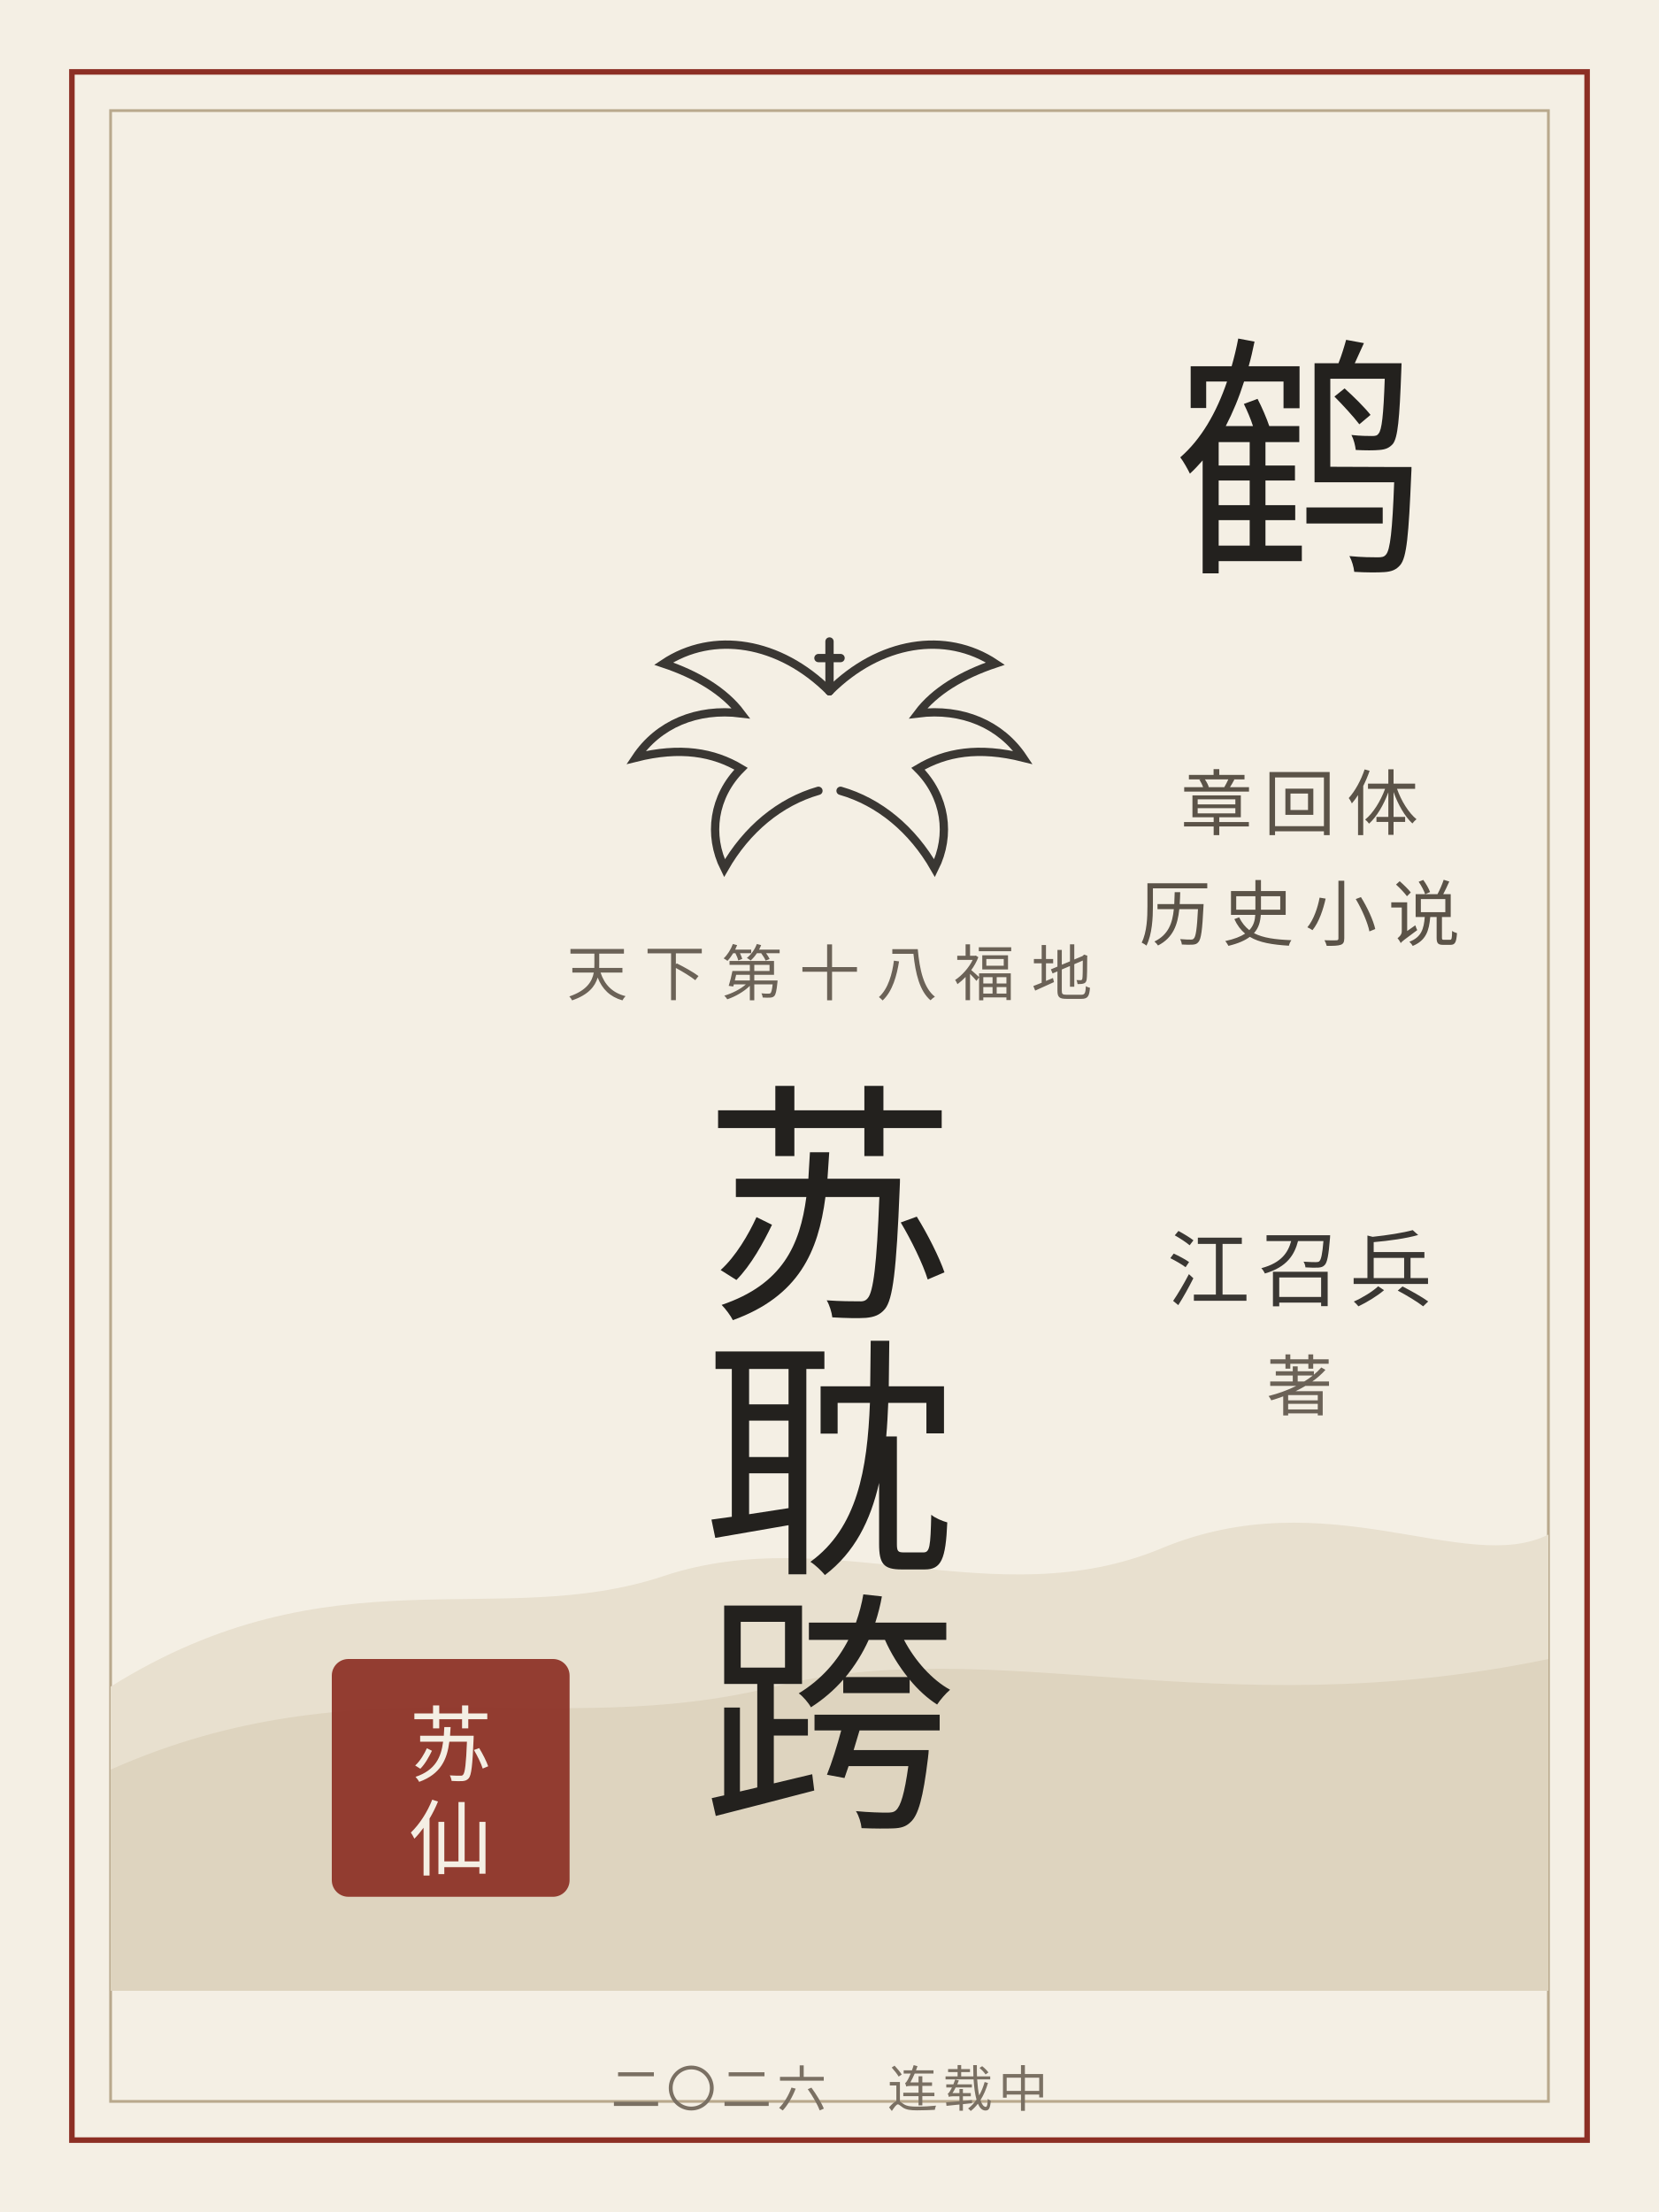
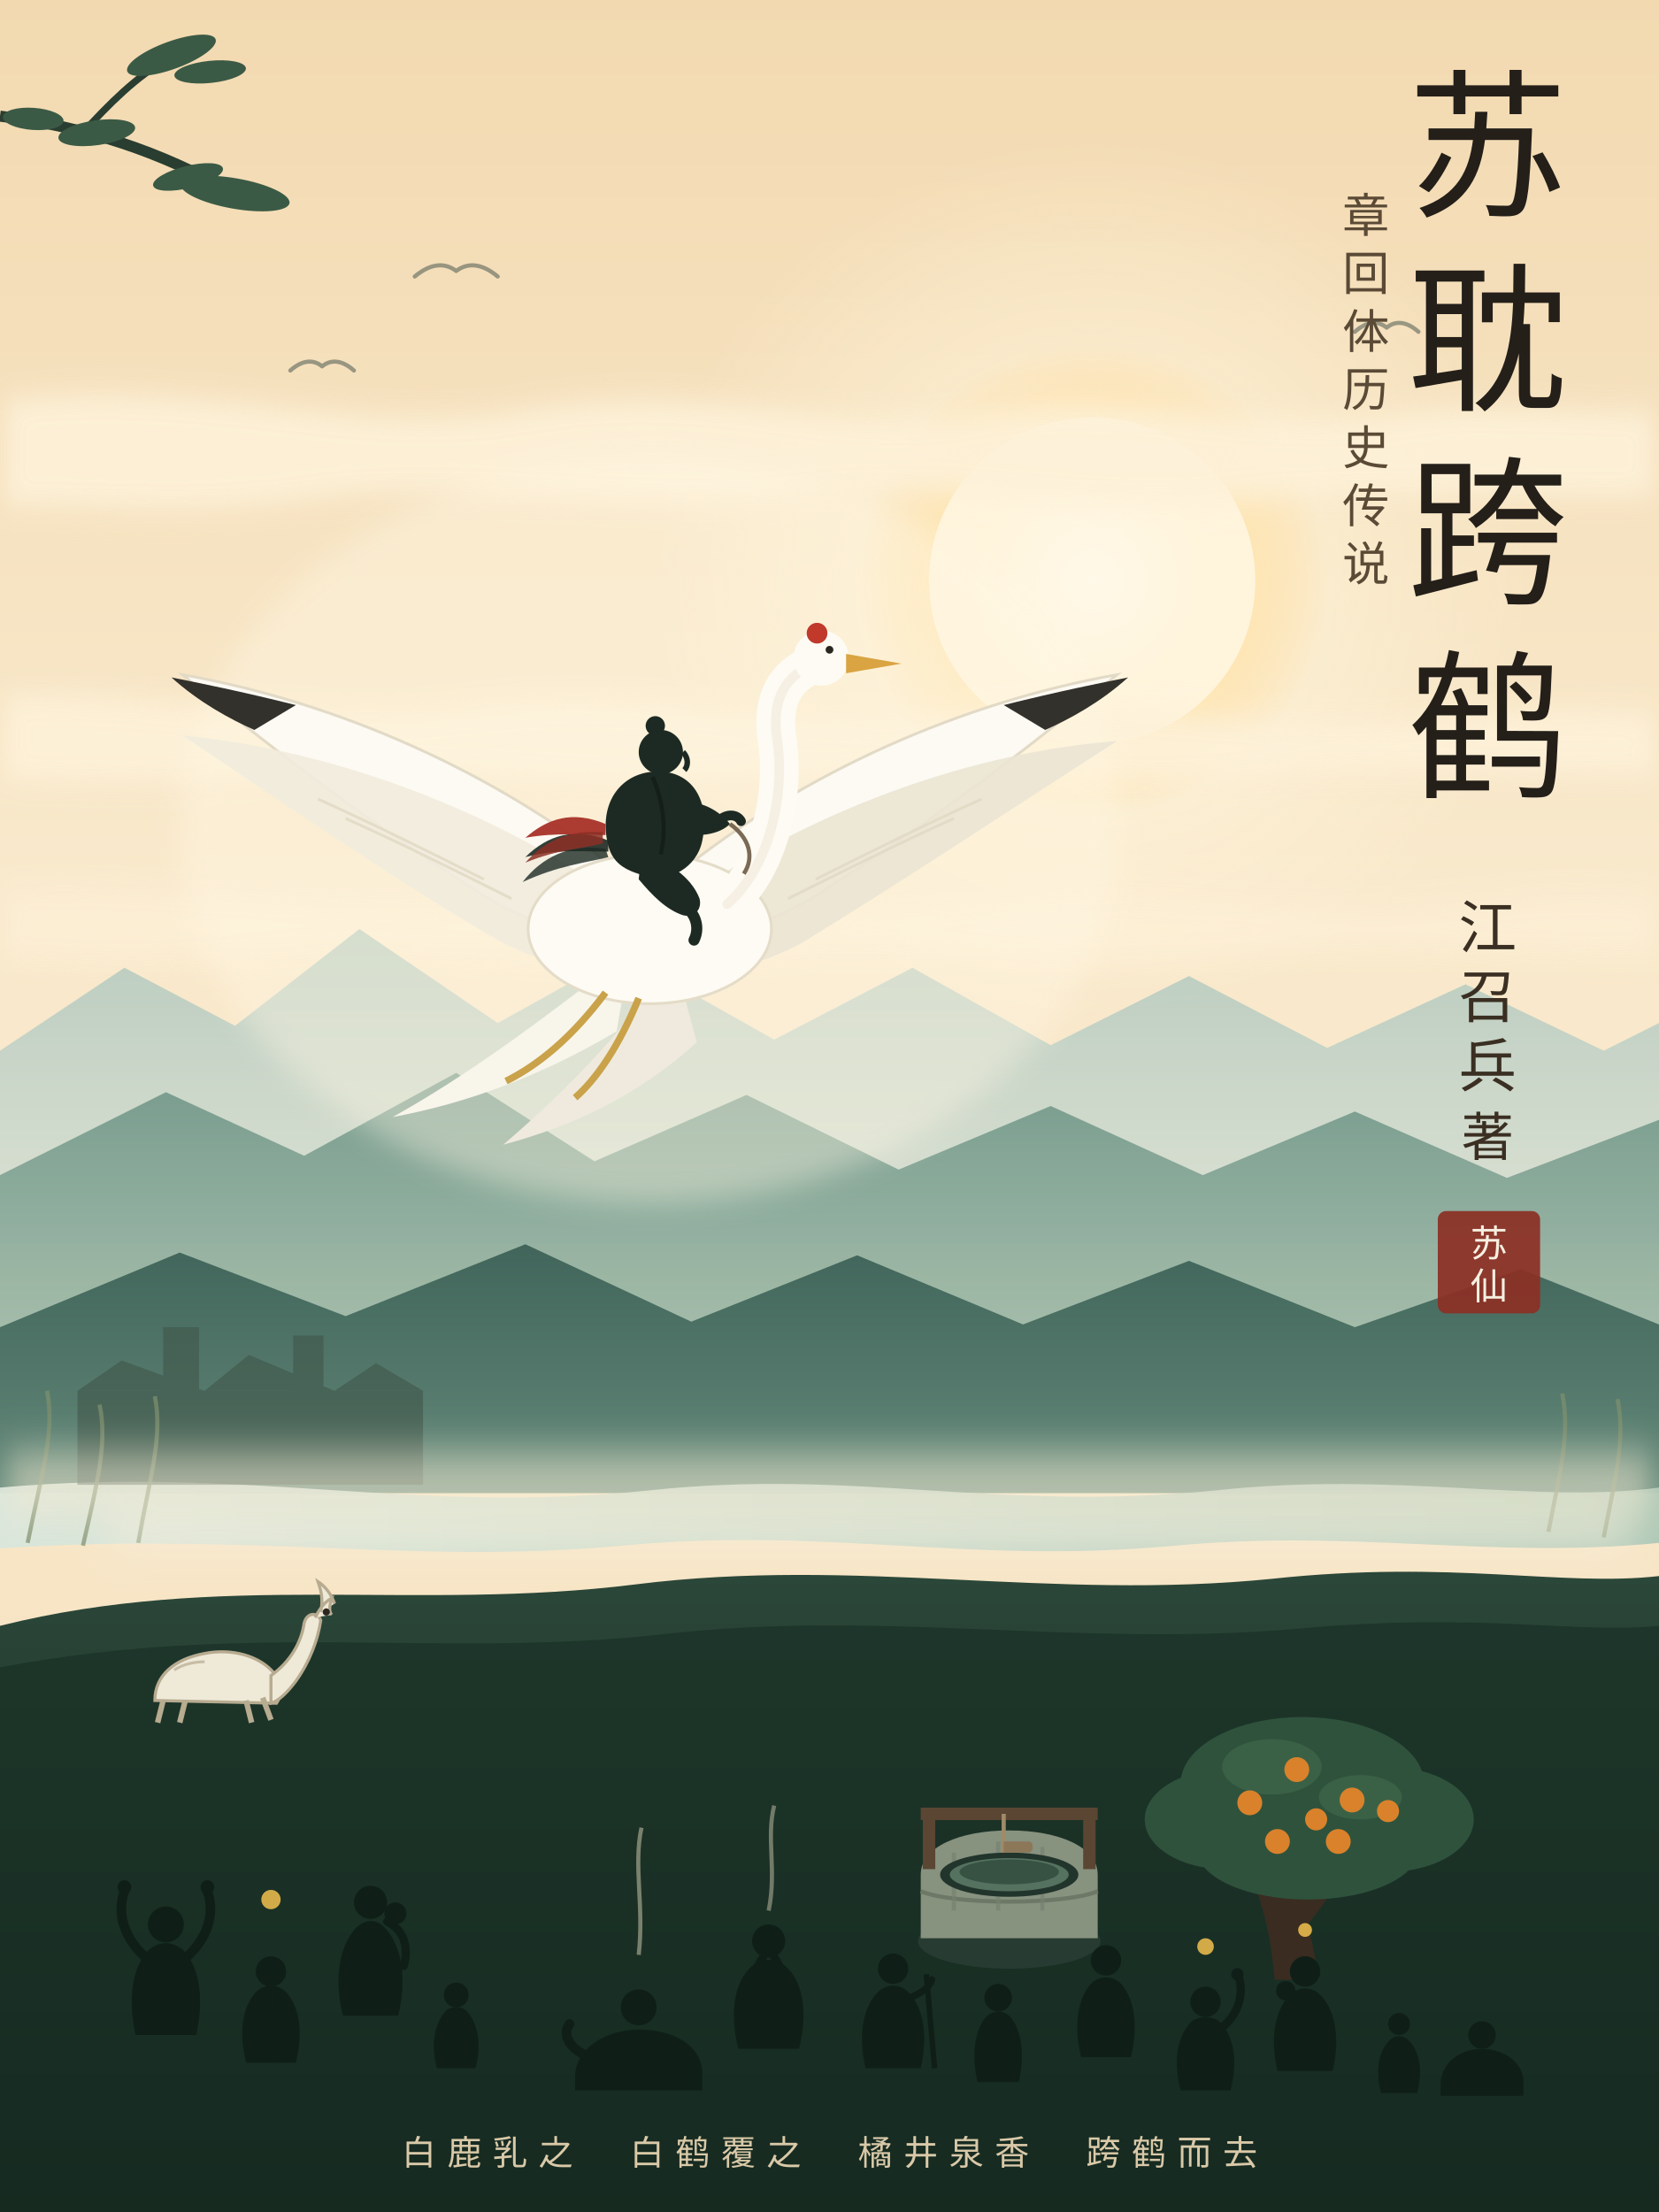
- <svg xmlns="http://www.w3.org/2000/svg" width="600" height="800" viewBox="0 0 600 800">
-   <rect width="600" height="800" fill="#f4efe4" />
-   <rect x="26" y="26" width="548" height="748" fill="none" stroke="#8c2f24" stroke-width="2" />
-   <rect x="40" y="40" width="520" height="720" fill="none" stroke="#b9a98d" stroke-width="1" />
-   <path d="M40 610 C120 560 180 590 240 570 C300 550 360 585 420 560 C480 535 530 570 560 555 L560 720 L40 720 Z" fill="#e8e0cf" />
-   <path d="M40 640 C130 600 200 630 280 610 C360 590 440 625 560 600 L560 720 L40 720 Z" fill="#ded4bf" />
-   <g fill="none" stroke="#3a3733" stroke-width="3" stroke-linecap="round">
-     <path d="M300 250 C282 232 258 228 240 240 C252 244 262 250 268 258 C252 256 238 262 230 274 C246 270 258 272 268 278 C258 288 256 302 262 314 C270 300 282 290 296 286" />
-     <path d="M300 250 C318 232 342 228 360 240 C348 244 338 250 332 258 C348 256 362 262 370 274 C354 270 342 272 332 278 C342 288 344 302 338 314 C330 300 318 290 304 286" />
-     <path d="M300 250 L300 232 M296 238 L304 238" />
-   </g>
-   <text x="300" y="360" text-anchor="middle" font-family="KaiTi,STKaiti,serif" font-size="22" fill="#6b6257" letter-spacing="6">天下第十八福地</text>
-   <g font-family="Songti SC,SimSun,serif" font-size="92" fill="#23211e" text-anchor="middle">
-     <text x="300" y="470">苏</text>
-     <text x="300" y="562">耽</text>
-     <text x="300" y="654">跨</text>
-   </g>
-   <g font-family="Songti SC,SimSun,serif" font-size="92" fill="#23211e" text-anchor="middle">
-     <text x="300" y="746" opacity="0">鹤</text>
-   </g>
-   <g font-family="Songti SC,SimSun,serif" text-anchor="middle">
-     <text x="470" y="200" font-size="92" fill="#23211e">鹤</text>
-     <text x="470" y="300" font-size="26" fill="#5b5348" letter-spacing="4">章回体</text>
-     <text x="470" y="340" font-size="26" fill="#5b5348" letter-spacing="4">历史小说</text>
-     <text x="470" y="470" font-size="30" fill="#3a3733" letter-spacing="3">江召兵</text>
-     <text x="470" y="510" font-size="24" fill="#6b6257">著</text>
+ <svg xmlns="http://www.w3.org/2000/svg" width="1200" height="1600" viewBox="0 0 1200 1600">
+   <defs>
+     <linearGradient id="sky" x1="0" y1="0" x2="0" y2="1">
+       <stop offset="0" stop-color="#f2d9b0" />
+       <stop offset="0.4" stop-color="#f9e9cc" />
+       <stop offset="0.72" stop-color="#f7e5c6" />
+       <stop offset="1" stop-color="#ead4ad" />
+     </linearGradient>
+     <radialGradient id="sun" cx="0.5" cy="0.5" r="0.5">
+       <stop offset="0" stop-color="#fffdf2" stop-opacity="0.98" />
+       <stop offset="0.5" stop-color="#ffe7b0" stop-opacity="0.9" />
+       <stop offset="1" stop-color="#ffd185" stop-opacity="0" />
+     </radialGradient>
+     <linearGradient id="mtnFar" x1="0" y1="0" x2="0" y2="1">
+       <stop offset="0" stop-color="#a9c4bb" />
+       <stop offset="1" stop-color="#d6e2d8" />
+     </linearGradient>
+     <linearGradient id="mtnMid" x1="0" y1="0" x2="0" y2="1">
+       <stop offset="0" stop-color="#6f9587" />
+       <stop offset="1" stop-color="#9fbaa9" />
+     </linearGradient>
+     <linearGradient id="mtnNear" x1="0" y1="0" x2="0" y2="1">
+       <stop offset="0" stop-color="#41655a" />
+       <stop offset="1" stop-color="#63897a" />
+     </linearGradient>
+     <linearGradient id="hill" x1="0" y1="0" x2="0" y2="1">
+       <stop offset="0" stop-color="#2b4739" />
+       <stop offset="1" stop-color="#16281f" />
+     </linearGradient>
+     <linearGradient id="river" x1="0" y1="0" x2="1" y2="0">
+       <stop offset="0" stop-color="#d8e6dc" />
+       <stop offset="1" stop-color="#a9c6b6" />
+     </linearGradient>
+     <radialGradient id="halo" cx="0.5" cy="0.5" r="0.5">
+       <stop offset="0" stop-color="#fff6dc" stop-opacity="0.95" />
+       <stop offset="1" stop-color="#fff6dc" stop-opacity="0" />
+     </radialGradient>
+     <filter id="soft" x="-30%" y="-30%" width="160%" height="160%">
+       <feGaussianBlur stdDeviation="10" />
+     </filter>
+     <filter id="mist" x="-20%" y="-50%" width="140%" height="200%">
+       <feGaussianBlur stdDeviation="14" />
+     </filter>
+   </defs>
+   <rect width="1200" height="1600" fill="url(#sky)" />
+   <circle cx="790" cy="420" r="320" fill="url(#halo)" />
+   <circle cx="790" cy="420" r="170" fill="url(#sun)" />
+   <circle cx="790" cy="420" r="118" fill="#fff8e6" opacity="0.8" />
+   <g fill="#fdf1d8" opacity="0.9" filter="url(#soft)">
+     <path d="M-60 300 C120 258 240 320 380 296 C520 272 600 318 700 300 C820 278 900 318 1010 300 C1100 286 1160 306 1260 292 L1260 356 C1120 368 1020 348 900 362 C780 376 700 344 580 360 C460 376 340 344 220 362 C110 378 40 358 -60 372 Z" />
+     <path d="M-80 510 C80 486 200 530 340 512 C480 494 580 534 700 518 C820 502 920 536 1060 518 C1150 506 1220 524 1280 512 L1280 556 C1140 570 1030 548 900 562 C770 576 660 548 540 562 C420 576 300 548 180 562 C80 574 20 558 -80 570 Z" />
+     <path d="M-60 648 C100 628 220 664 360 648 C500 632 600 666 720 652 C840 638 940 668 1080 652 C1160 642 1230 658 1280 648 L1280 686 C1140 700 1030 678 900 692 C770 706 660 678 540 692 C420 706 300 678 180 692 C80 704 20 688 -60 700 Z" opacity="0.65" />
+   </g>
+   <g stroke="#4c5a50" stroke-width="3" fill="none" opacity="0.55" stroke-linecap="round">
+     <path d="M300 200 C312 190 322 190 330 196 M330 196 C338 190 348 190 360 200" />
+     <path d="M210 268 C219 260 227 260 233 265 M233 265 C239 260 247 260 256 268" />
+     <path d="M980 240 C989 232 997 232 1003 237 M1003 237 C1009 232 1017 232 1026 240" />
+   </g>
+   <path d="M0 760 L90 700 L170 742 L260 672 L360 740 L450 690 L560 752 L660 700 L760 756 L860 706 L960 758 L1060 712 L1160 760 L1200 740 L1200 900 L0 900 Z" fill="url(#mtnFar)" opacity="0.8" />
+   <path d="M0 850 L120 790 L220 836 L330 776 L430 840 L540 792 L650 846 L760 800 L870 850 L980 804 L1090 852 L1200 810 L1200 980 L0 980 Z" fill="url(#mtnMid)" opacity="0.9" />
+   <path d="M0 960 L130 906 L250 952 L380 900 L500 956 L620 908 L740 958 L860 912 L980 960 L1100 918 L1200 958 L1200 1080 L0 1080 Z" fill="url(#mtnNear)" />
+   <path d="M0 1076 C180 1060 300 1096 470 1078 C620 1062 720 1094 880 1078 C1010 1064 1110 1088 1200 1076 L1200 1116 C1080 1128 980 1106 850 1118 C700 1132 600 1104 450 1118 C300 1132 180 1108 0 1120 Z" fill="url(#river)" opacity="0.95" />
+   <g fill="#3f5549" opacity="0.6">
+     <rect x="56" y="1006" width="250" height="68" />
+     <path d="M56 1006 L88 984 L148 1006 L180 980 L242 1006 L272 986 L306 1006 Z" />
+     <rect x="118" y="960" width="26" height="48" />
+     <rect x="212" y="966" width="22" height="42" />
+   </g>
+   <g stroke="#7c8f6d" stroke-width="3" fill="none" opacity="0.75">
+     <path d="M20 1116 C30 1066 40 1036 34 1006" />
+     <path d="M60 1118 C70 1074 78 1044 72 1016" />
+     <path d="M100 1116 C108 1070 118 1040 112 1010" />
+     <path d="M1120 1108 C1128 1066 1136 1038 1130 1008" />
+     <path d="M1160 1112 C1168 1070 1176 1042 1170 1012" />
+   </g>
+   <g filter="url(#mist)" opacity="0.55">
+     <rect x="-40" y="1050" width="1300" height="46" fill="#f4ead2" />
+     <rect x="80" y="1090" width="1100" height="34" fill="#f8f0dc" />
+   </g>
+   <path d="M0 1176 C160 1136 300 1166 460 1146 C620 1126 760 1158 920 1142 C1050 1128 1130 1148 1200 1140 L1200 1600 L0 1600 Z" fill="url(#hill)" />
+   <path d="M0 1206 C180 1172 320 1200 480 1182 C640 1164 780 1192 940 1178 C1070 1166 1140 1182 1200 1176 L1200 1600 L0 1600 Z" fill="#152b21" opacity="0.6" />
+   <g transform="translate(170 1200)" fill="#efe9d8" stroke="#b7ab90" stroke-width="2.2">
+     <path d="M-58 30 C-58 12 -44 0 -22 -4 C-2 -8 18 -2 28 10 C34 18 34 26 30 32 Z" />
+     <path d="M26 12 C40 2 48 -12 50 -26 C52 -34 60 -34 62 -28 C60 -14 54 2 44 16 C38 24 32 30 26 32 Z" />
+     <path d="M58 -30 C62 -38 66 -42 70 -44 C68 -38 68 -34 70 -32 M62 -34 C64 -44 62 -50 60 -56 C66 -52 70 -46 72 -40" />
+     <path d="M-52 30 L-56 46 M-36 30 L-40 46 M8 30 L12 46 M20 28 L26 44" stroke="#b7ab90" stroke-width="4" />
+     <circle cx="66" cy="-34" r="2.6" fill="#2b2620" stroke="none" />
+     <path d="M-44 8 C-38 4 -30 2 -22 2" stroke="#c7bda6" stroke-width="2" fill="none" />
+   </g>
+   <g transform="translate(470 630)">
+     <ellipse cx="0" cy="-30" rx="340" ry="270" fill="#fff8e4" opacity="0.4" filter="url(#soft)" />
+     <path d="M-14 58 C-78 108 -132 148 -186 178 C-132 168 -78 148 -24 116 Z" fill="#f8f5eb" />
+     <path d="M18 64 C-24 122 -64 162 -106 198 C-54 184 -8 162 34 124 Z" fill="#efeadd" />
+     <path d="M-20 2 C-112 -72 -226 -122 -338 -142 C-264 -80 -192 -28 -120 18 C-90 36 -60 46 -30 48 Z" fill="#fcfaf3" stroke="#e2dac6" stroke-width="2" />
+     <path d="M-34 12 C-124 -48 -234 -88 -338 -98 C-254 -42 -182 8 -110 50 C-84 64 -56 72 -30 72 Z" fill="#f1ecdd" opacity="0.92" />
+     <path d="M20 2 C112 -72 226 -122 338 -142 C264 -80 192 -28 120 18 C90 36 60 46 30 48 Z" fill="#fcfaf3" stroke="#e2dac6" stroke-width="2" />
+     <path d="M34 14 C124 -46 234 -86 338 -94 C254 -40 182 8 110 52 C84 66 56 74 30 74 Z" fill="#ebe5d4" opacity="0.92" />
+     <path d="M-256 -120 C-296 -130 -326 -136 -346 -140 C-326 -122 -304 -110 -286 -102 Z" fill="#33312c" />
+     <path d="M256 -120 C296 -130 326 -136 346 -140 C326 -122 304 -110 286 -102 Z" fill="#33312c" />
+     <g stroke="#e0d8c3" stroke-width="2" fill="none" opacity="0.8">
+       <path d="M-120 6 C-160 -14 -200 -34 -240 -52" />
+       <path d="M-100 20 C-140 0 -180 -20 -220 -38" />
+       <path d="M120 6 C160 -14 200 -34 240 -52" />
+       <path d="M100 20 C140 0 180 -20 220 -38" />
+     </g>
+     <ellipse cx="0" cy="42" rx="88" ry="54" fill="#fdfbf4" stroke="#e4dcc8" stroke-width="2" />
+     <path d="M56 24 C88 -4 98 -58 92 -96 C88 -124 98 -142 120 -150" fill="none" stroke="#fdfbf4" stroke-width="28" stroke-linecap="round" />
+     <path d="M56 24 C88 -4 98 -58 92 -96 C88 -124 98 -142 120 -150" fill="none" stroke="#efe8d5" stroke-width="7" stroke-linecap="round" opacity="0.55" />
+     <circle cx="124" cy="-154" r="20" fill="#fdfbf4" />
+     <circle cx="121" cy="-172" r="7.5" fill="#c0392b" />
+     <path d="M142 -157 L182 -150 L142 -143 Z" fill="#d9a441" />
+     <circle cx="130" cy="-160" r="2.8" fill="#2b2620" />
+     <path d="M-32 88 C-56 120 -80 140 -104 152" stroke="#c9a24a" stroke-width="5" fill="none" />
+     <path d="M-8 92 C-22 126 -38 150 -54 164" stroke="#c9a24a" stroke-width="5" fill="none" />
+     <g transform="translate(2 -4)" fill="#1d2a23">
+       <path d="M-8 -8 C10 -4 28 8 34 24 C36 32 30 38 22 36 C10 32 0 22 -10 10 Z" />
+       <path d="M24 30 C32 36 34 46 30 54" stroke="#1d2a23" stroke-width="8" fill="none" stroke-linecap="round" />
+       <path d="M-32 -14 C-40 -46 -22 -68 4 -68 C28 -68 42 -48 36 -18 C32 2 12 12 -4 8 C-18 4 -28 0 -32 -14 Z" />
+       <path d="M-32 -18 C-56 -28 -76 -22 -92 -6 C-70 -12 -50 -10 -32 -10 Z" opacity="0.9" />
+       <path d="M-34 -12 C-60 -16 -80 -6 -94 12 C-68 0 -48 -2 -32 -6 Z" opacity="0.8" />
+       <path d="M0 -64 C8 -46 10 -26 6 -8" stroke="#0e1712" stroke-width="3" fill="none" opacity="0.6" />
+       <path d="M14 -46 C32 -48 46 -42 56 -30 C48 -22 32 -20 18 -24 Z" />
+       <path d="M50 -34 C56 -38 62 -36 64 -32" stroke="#1d2a23" stroke-width="7" fill="none" stroke-linecap="round" />
+       <circle cx="6" cy="-82" r="16" />
+       <circle cx="2" cy="-101" r="7" />
+       <path d="M22 -82 C26 -78 26 -72 23 -69" stroke="#1d2a23" stroke-width="4" fill="none" />
+       <path d="M-34 -30 C-58 -40 -76 -34 -92 -20 C-70 -24 -50 -22 -34 -22" fill="#a8322a" opacity="0.95" />
+       <path d="M-36 -24 C-60 -26 -78 -18 -92 -2 C-68 -12 -50 -12 -36 -16" fill="#8c2f24" opacity="0.85" />
+       <path d="M56 -30 C70 -20 74 -6 66 6" stroke="#6b5a45" stroke-width="3" fill="none" opacity="0.9" />
+     </g>
  </g>
  <g>
-     <rect x="120" y="600" width="86" height="86" rx="6" fill="#8c2f24" opacity="0.92" />
-     <text x="163" y="642" text-anchor="middle" font-family="Songti SC,SimSun,serif" font-size="30" fill="#f4efe4">苏</text>
-     <text x="163" y="676" text-anchor="middle" font-family="Songti SC,SimSun,serif" font-size="30" fill="#f4efe4">仙</text>
-   </g>
-   <text x="300" y="762" text-anchor="middle" font-family="KaiTi,STKaiti,serif" font-size="18" fill="#7a7063" letter-spacing="2">二〇二六　连载中</text>
+     <path d="M0 84 C64 92 116 110 166 138" stroke="#2a3d31" stroke-width="8" fill="none" />
+     <path d="M58 98 C80 74 98 56 122 42" stroke="#2a3d31" stroke-width="5" fill="none" />
+     <g fill="#3b5a45">
+       <ellipse cx="124" cy="40" rx="34" ry="10" transform="rotate(-20 124 40)" />
+       <ellipse cx="152" cy="52" rx="26" ry="8" transform="rotate(-6 152 52)" />
+       <ellipse cx="170" cy="140" rx="40" ry="11" transform="rotate(10 170 140)" />
+       <ellipse cx="136" cy="128" rx="26" ry="8" transform="rotate(-14 136 128)" />
+       <ellipse cx="70" cy="96" rx="28" ry="9" transform="rotate(-8 70 96)" />
+       <ellipse cx="24" cy="86" rx="22" ry="8" transform="rotate(4 24 86)" />
+     </g>
+   </g>
+   <g transform="translate(880 1206)">
+     <path d="M42 226 C38 180 28 152 10 124 C24 130 36 138 46 150 C48 120 52 98 62 78 C66 106 64 136 60 158 C76 140 90 126 108 116 C98 142 82 166 66 186 C70 202 72 214 74 226 Z" fill="#3a2c20" />
+     <g fill="#2f523c">
+       <ellipse cx="62" cy="84" rx="88" ry="48" />
+       <ellipse cx="6" cy="110" rx="58" ry="36" />
+       <ellipse cx="124" cy="110" rx="62" ry="38" />
+       <ellipse cx="66" cy="132" rx="80" ry="36" />
+     </g>
+     <g fill="#3d6549" opacity="0.8">
+       <ellipse cx="40" cy="72" rx="36" ry="20" />
+       <ellipse cx="104" cy="94" rx="30" ry="16" />
+     </g>
+     <g fill="#d9822b">
+       <circle cx="24" cy="98" r="9" />
+       <circle cx="58" cy="74" r="9" />
+       <circle cx="98" cy="96" r="9" />
+       <circle cx="44" cy="126" r="9" />
+       <circle cx="88" cy="126" r="9" />
+       <circle cx="124" cy="104" r="8" />
+       <circle cx="72" cy="110" r="8" />
+     </g>
+     <g transform="translate(-150 156)">
+       <ellipse cx="0" cy="42" rx="66" ry="20" fill="#2d4038" opacity="0.7" />
+       <path d="M-64 40 L-64 -6 C-64 -26 -36 -38 0 -38 C36 -38 64 -26 64 -6 L64 40 Z" fill="#87927f" />
+       <path d="M-64 6 C-40 16 40 16 64 6" stroke="#6d7866" stroke-width="3" fill="none" />
+       <path d="M-40 -22 L-40 20 M-8 -30 L-8 20 M24 -26 L24 20" stroke="#76816f" stroke-width="3" opacity="0.7" />
+       <ellipse cx="0" cy="-6" rx="50" ry="16" fill="#22352c" />
+       <ellipse cx="0" cy="-6" rx="43" ry="12" fill="#54725f" />
+       <ellipse cx="0" cy="-8" rx="36" ry="9" fill="#2f4a3c" opacity="0.8" />
+       <path d="M-58 -10 L-58 -46 M58 -10 L58 -46" stroke="#5a4632" stroke-width="9" />
+       <path d="M-64 -50 L64 -50" stroke="#5a4632" stroke-width="9" />
+       <path d="M-4 -50 L-4 -22" stroke="#a08a68" stroke-width="3" />
+       <path d="M-4 -30 L14 -30 C18 -30 18 -22 14 -22 L-4 -22 Z" fill="#8c7758" />
+     </g>
+   </g>
+   <g fill="#0f1f18">
+     <g transform="translate(120 1418)">
+       <path d="M-22 54 C-28 26 -24 4 -12 -8 C-4 -14 4 -14 12 -8 C24 4 28 26 22 54 Z" />
+       <circle cx="0" cy="-26" r="13" />
+       <path d="M-12 0 C-30 -14 -36 -34 -30 -50" stroke="#0f1f18" stroke-width="7" fill="none" stroke-linecap="round" />
+       <path d="M12 0 C30 -14 36 -34 30 -50" stroke="#0f1f18" stroke-width="7" fill="none" stroke-linecap="round" />
+       <circle cx="-30" cy="-53" r="5" />
+       <circle cx="30" cy="-53" r="5" />
+     </g>
+     <g transform="translate(196 1448)">
+       <path d="M-18 44 C-24 20 -20 2 -10 -8 C-4 -13 4 -13 10 -8 C20 2 24 20 18 44 Z" />
+       <circle cx="0" cy="-22" r="11" />
+       <path d="M0 -13 C-1 6 0 24 0 40" stroke="#0f1f18" stroke-width="3" opacity="0.5" />
+     </g>
+     <g transform="translate(268 1402)">
+       <path d="M-20 56 C-27 28 -22 4 -10 -8 C-3 -14 4 -14 10 -8 C22 4 27 28 20 56 Z" />
+       <circle cx="0" cy="-26" r="12" />
+       <circle cx="18" cy="-18" r="8" />
+       <path d="M12 -12 C24 -6 28 6 24 20" stroke="#0f1f18" stroke-width="6" fill="none" stroke-linecap="round" />
+     </g>
+     <g transform="translate(330 1462)">
+       <path d="M-14 34 C-19 15 -15 0 -7 -8 C-3 -11 3 -11 7 -8 C15 0 19 15 14 34 Z" />
+       <circle cx="0" cy="-19" r="9" />
+     </g>
+     <g transform="translate(462 1482)">
+       <path d="M-46 20 C-46 0 -24 -14 0 -14 C26 -14 46 -2 46 18 L46 30 L-46 30 Z" />
+       <circle cx="0" cy="-30" r="13" />
+       <path d="M-30 8 C-50 2 -56 -10 -50 -18" stroke="#0f1f18" stroke-width="7" fill="none" stroke-linecap="round" />
+     </g>
+     <g transform="translate(556 1430)">
+       <path d="M-22 52 C-29 24 -24 2 -12 -8 C-4 -14 4 -14 12 -8 C24 2 29 24 22 52 Z" />
+       <circle cx="0" cy="-26" r="12" />
+       <path d="M-10 -4 L-2 -18 M10 -4 L2 -18" stroke="#0f1f18" stroke-width="6" fill="none" stroke-linecap="round" />
+     </g>
+     <g transform="translate(646 1448)">
+       <path d="M-20 48 C-26 22 -21 2 -10 -8 C-4 -13 4 -13 10 -8 C21 2 26 22 20 48 Z" />
+       <circle cx="0" cy="-24" r="11" />
+       <path d="M24 -20 L30 48" stroke="#0f1f18" stroke-width="4" />
+       <path d="M10 -2 C20 -6 26 -10 28 -16" stroke="#0f1f18" stroke-width="5" fill="none" stroke-linecap="round" />
+     </g>
+     <g transform="translate(722 1466)">
+       <path d="M-15 40 C-20 18 -16 0 -8 -8 C-3 -12 3 -12 8 -8 C16 0 20 18 15 40 Z" />
+       <circle cx="0" cy="-21" r="10" />
+     </g>
+     <g transform="translate(800 1442)">
+       <path d="M-18 46 C-24 22 -20 2 -10 -8 C-4 -13 4 -13 10 -8 C20 2 24 22 18 46 Z" />
+       <circle cx="0" cy="-24" r="11" />
+     </g>
+     <g transform="translate(872 1470)">
+       <path d="M-18 42 C-24 20 -20 2 -10 -8 C-4 -12 4 -12 10 -8 C20 2 24 20 18 42 Z" />
+       <circle cx="0" cy="-22" r="11" />
+       <path d="M10 -2 C24 -12 28 -28 24 -40" stroke="#0f1f18" stroke-width="6" fill="none" stroke-linecap="round" />
+       <circle cx="23" cy="-42" r="4.5" />
+     </g>
+     <g transform="translate(944 1450)">
+       <path d="M-20 48 C-26 22 -21 2 -10 -8 C-4 -13 4 -13 10 -8 C21 2 26 22 20 48 Z" />
+       <circle cx="0" cy="-24" r="11" />
+       <circle cx="-14" cy="-10" r="7" />
+       <path d="M-8 -4 C-16 2 -18 10 -16 18" stroke="#0f1f18" stroke-width="5" fill="none" stroke-linecap="round" />
+     </g>
+     <g transform="translate(1012 1482)">
+       <path d="M-13 32 C-18 14 -14 0 -6 -7 C-2 -10 2 -10 6 -7 C14 0 18 14 13 32 Z" />
+       <circle cx="0" cy="-18" r="8" />
+     </g>
+     <g transform="translate(1072 1494)">
+       <path d="M-30 14 C-30 -2 -16 -12 0 -12 C16 -12 30 -2 30 12 L30 22 L-30 22 Z" />
+       <circle cx="0" cy="-22" r="10" />
+     </g>
+   </g>
+   <g opacity="0.85">
+     <circle cx="196" cy="1374" r="7" fill="#f2c14e" />
+     <circle cx="872" cy="1408" r="6" fill="#f2c14e" />
+     <circle cx="944" cy="1396" r="5" fill="#f2c14e" />
+     <path d="M462 1414 C466 1378 458 1350 464 1322" stroke="#e8dcc0" stroke-width="3" fill="none" opacity="0.55" />
+     <path d="M556 1382 C562 1352 554 1330 560 1306" stroke="#e8dcc0" stroke-width="3" fill="none" opacity="0.5" />
+   </g>
+   <g font-family="KaiTi, STKaiti, serif" fill="#241f19">
+     <text x="1076" y="148" font-size="116" text-anchor="middle">苏</text>
+     <text x="1076" y="288" font-size="116" text-anchor="middle">耽</text>
+     <text x="1076" y="428" font-size="116" text-anchor="middle">跨</text>
+     <text x="1076" y="568" font-size="116" text-anchor="middle">鹤</text>
+   </g>
+   <g font-family="KaiTi, STKaiti, serif" fill="#5a4a36" text-anchor="middle">
+     <text x="988" y="168" font-size="34">章</text>
+     <text x="988" y="210" font-size="34">回</text>
+     <text x="988" y="252" font-size="34">体</text>
+     <text x="988" y="294" font-size="34">历</text>
+     <text x="988" y="336" font-size="34">史</text>
+     <text x="988" y="378" font-size="34">传</text>
+     <text x="988" y="420" font-size="34">说</text>
+   </g>
+   <g font-family="KaiTi, STKaiti, serif" fill="#3a2f22" text-anchor="middle">
+     <text x="1076" y="686" font-size="42">江</text>
+     <text x="1076" y="736" font-size="42">召</text>
+     <text x="1076" y="786" font-size="42">兵</text>
+     <text x="1076" y="836" font-size="38">著</text>
+   </g>
+   <g transform="translate(1040 876)">
+     <rect width="74" height="74" rx="6" fill="#8c2f24" opacity="0.92" />
+     <text x="37" y="33" font-family="KaiTi, STKaiti, serif" font-size="27" fill="#f6efe0" text-anchor="middle">苏</text>
+     <text x="37" y="64" font-family="KaiTi, STKaiti, serif" font-size="27" fill="#f6efe0" text-anchor="middle">仙</text>
+   </g>
+   <text x="600" y="1566" font-family="KaiTi, STKaiti, serif" font-size="25" fill="#d9c9a8" text-anchor="middle" letter-spacing="8">白鹿乳之　白鹤覆之　橘井泉香　跨鹤而去</text>
</svg>
